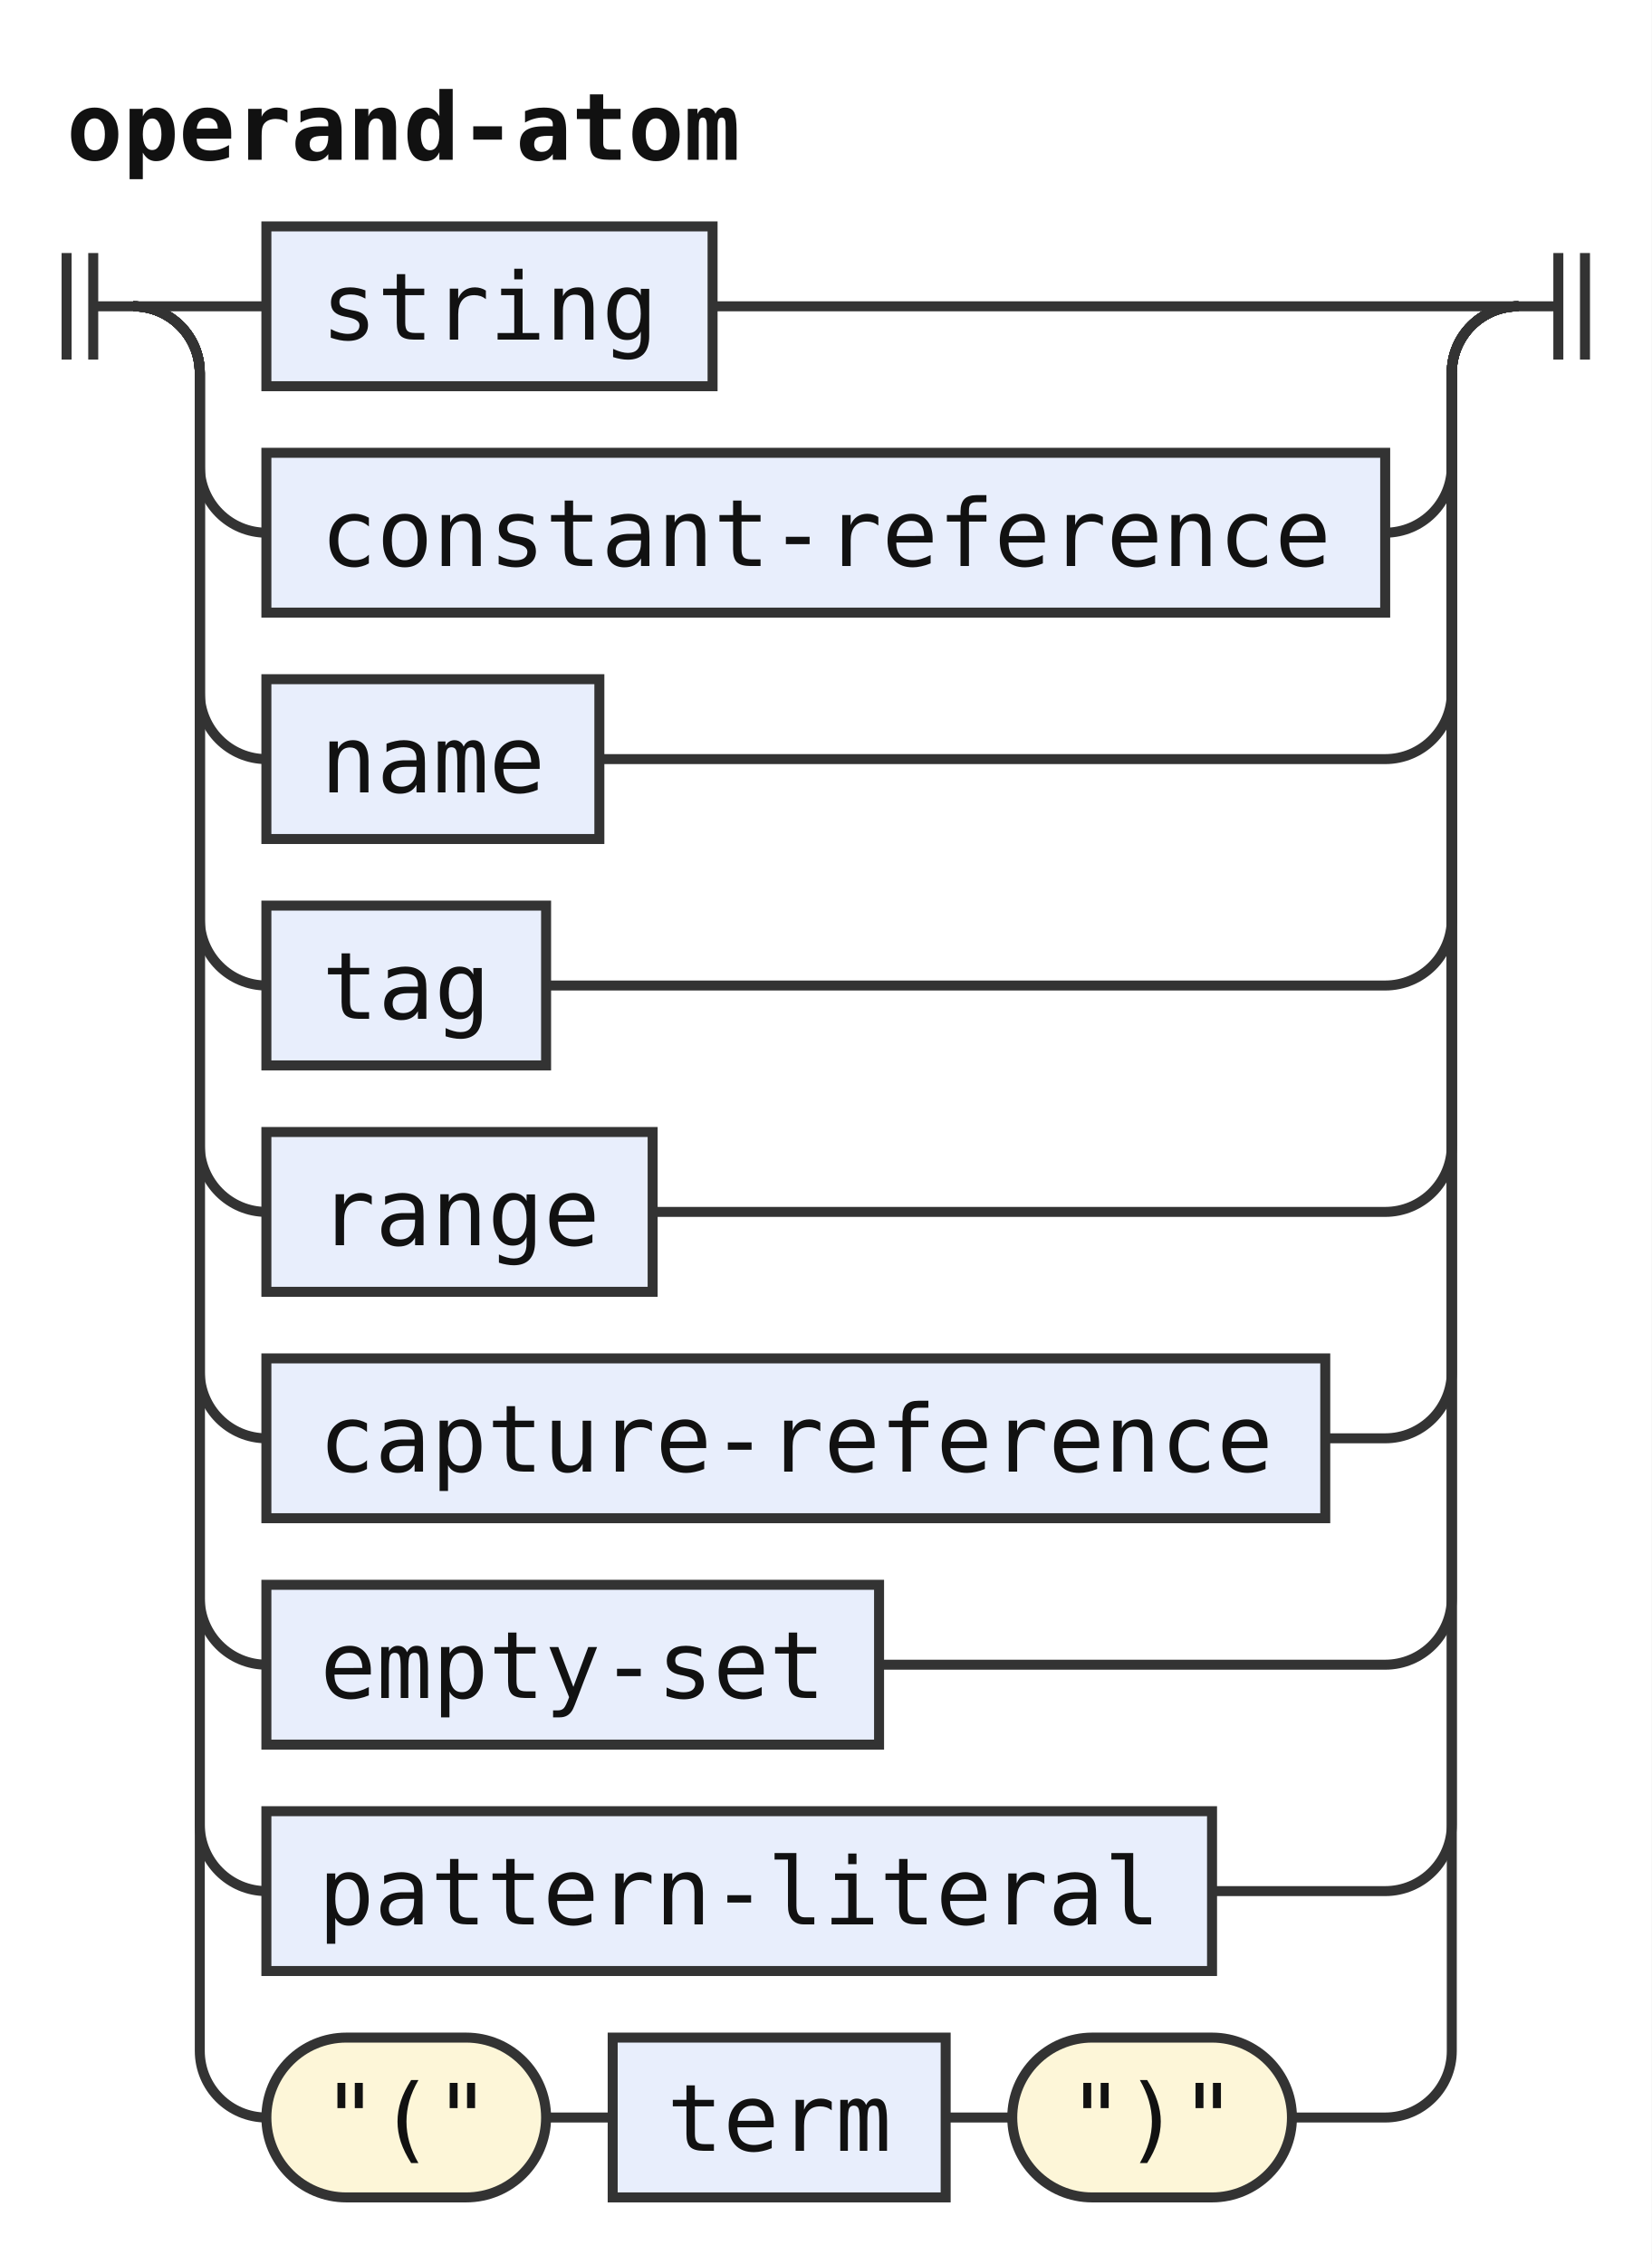
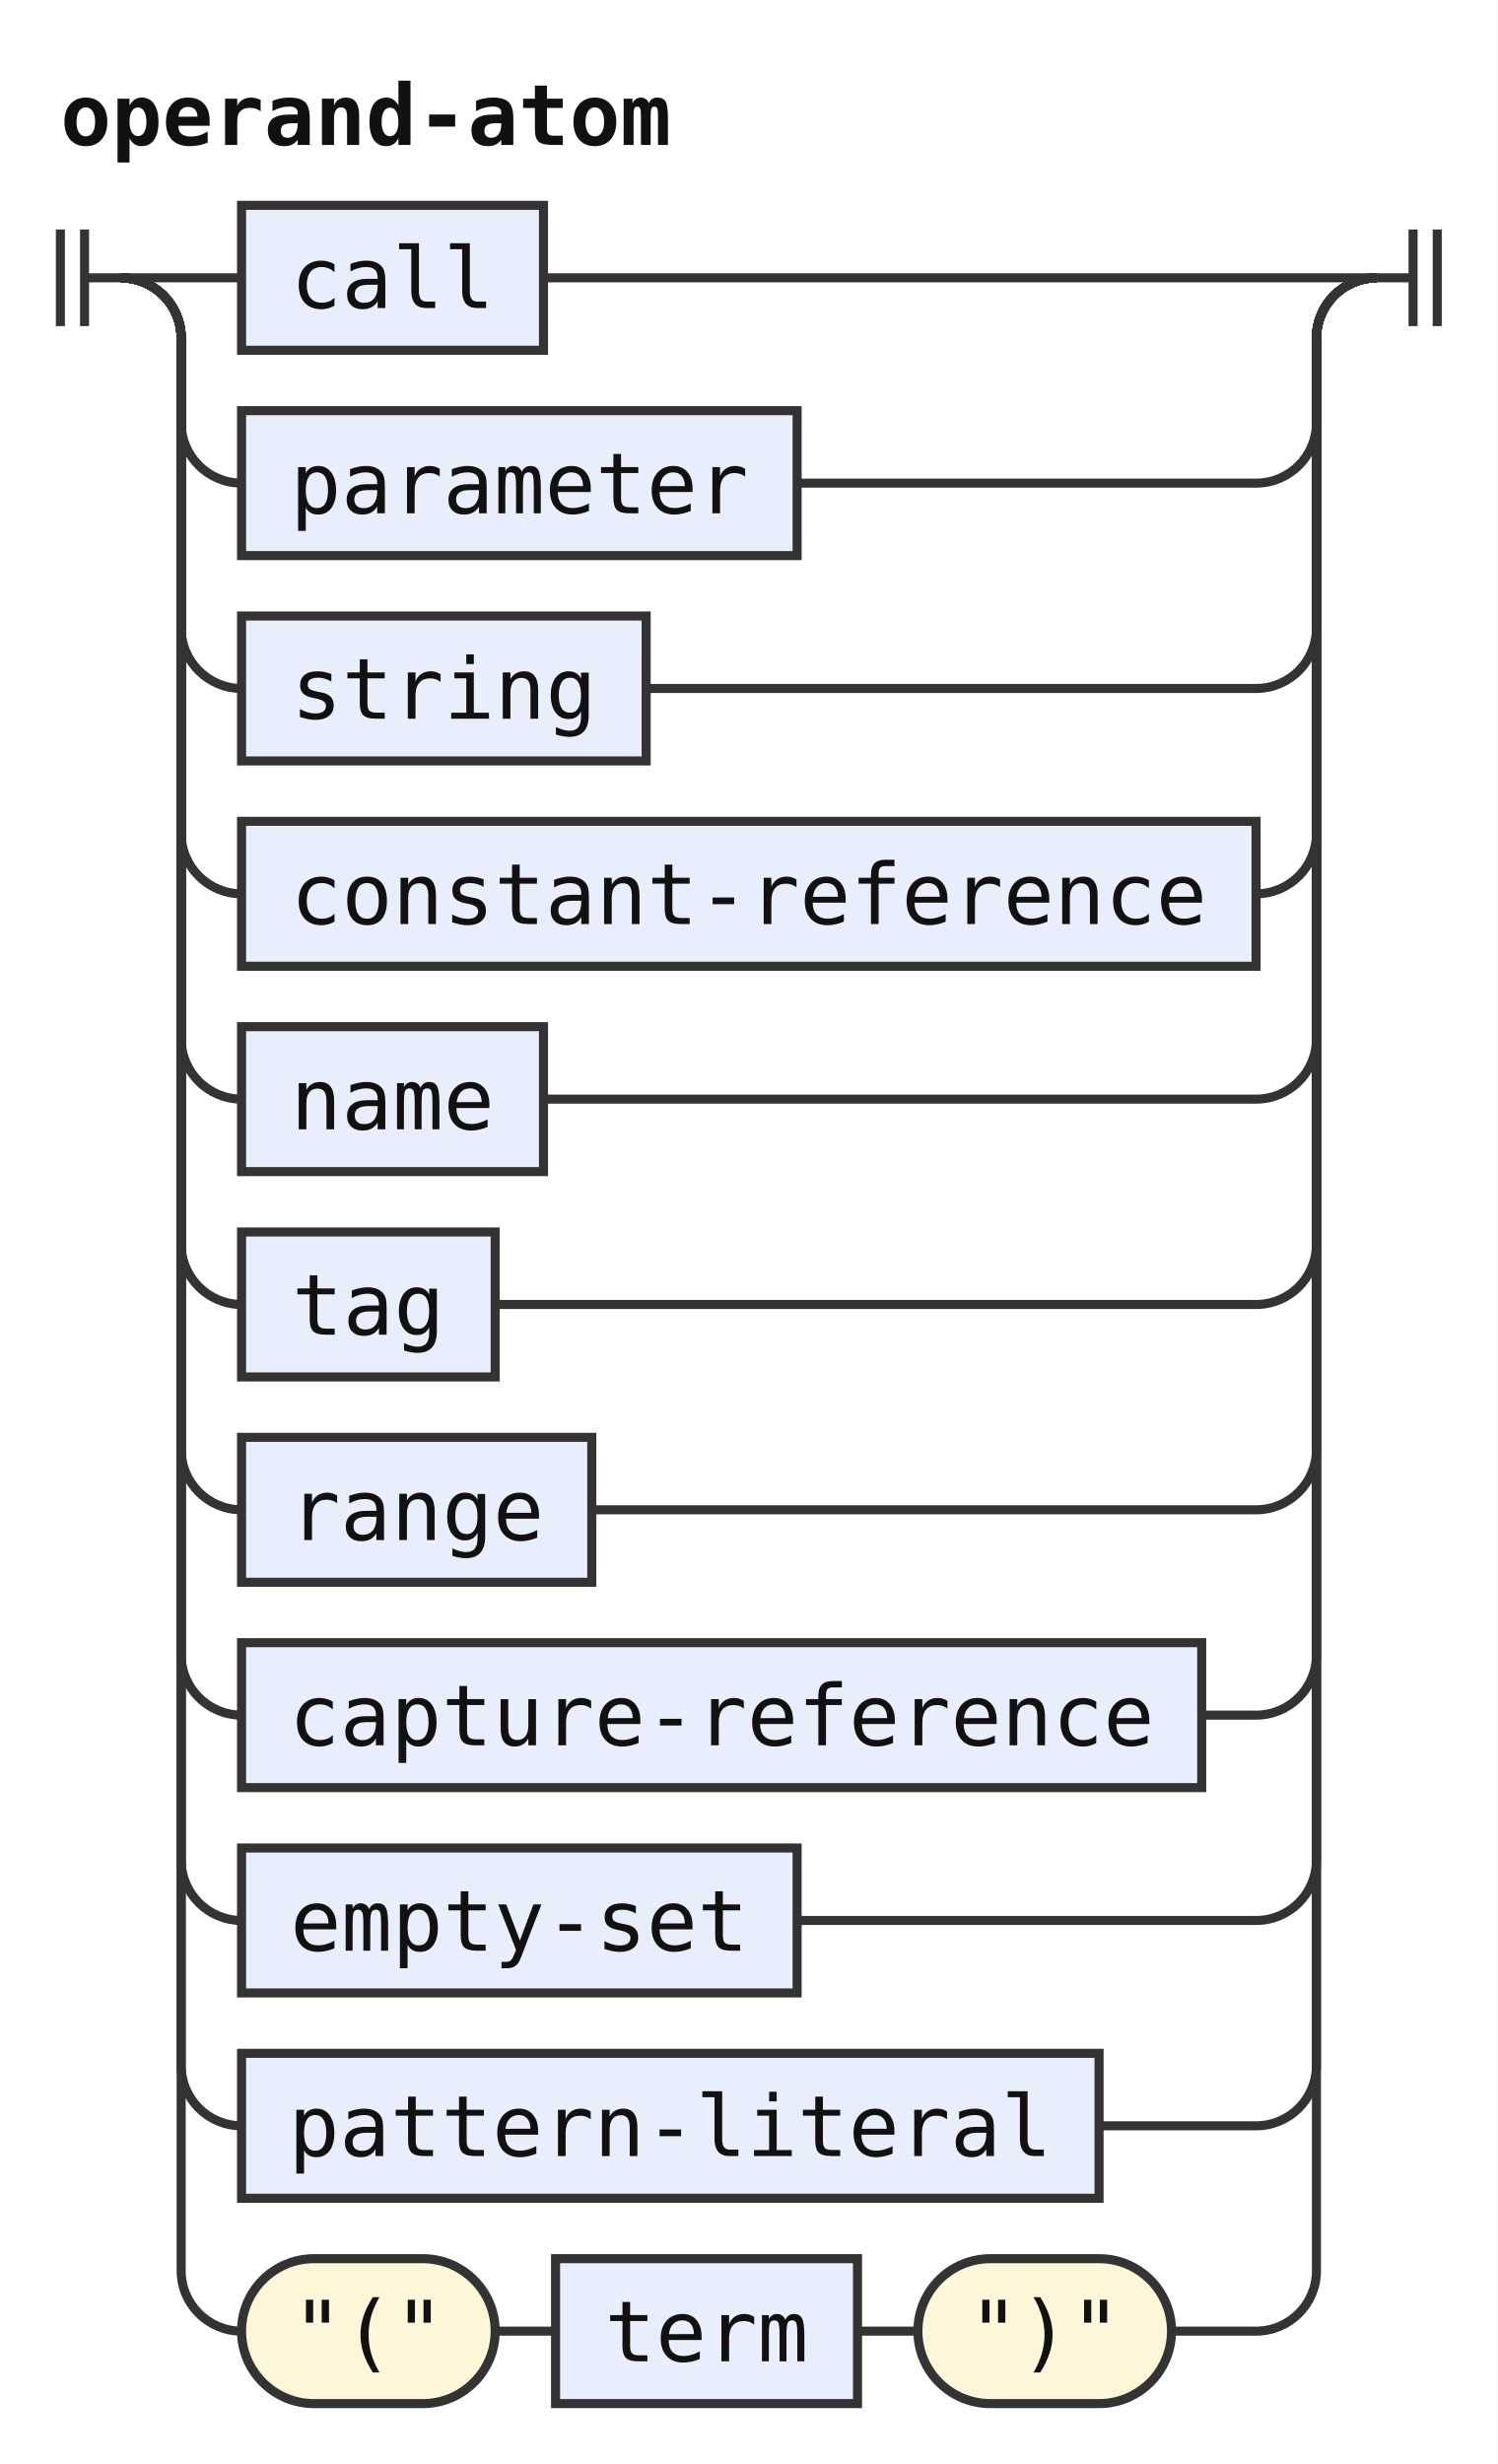
- <svg xmlns="http://www.w3.org/2000/svg" width="248" height="340" viewBox="0 0 248 340" role="img" aria-label="Railroad diagram of the rule operand-atom">
+ <svg xmlns="http://www.w3.org/2000/svg" width="248" height="408" viewBox="0 0 248 408" role="img" aria-label="Railroad diagram of the rule operand-atom">
  <style>path{fill:none;stroke:#333;stroke-width:1.5}.rule rect{fill:#e8eefc;stroke:#333;stroke-width:1.5}.terminal rect{fill:#fdf6d8;stroke:#333;stroke-width:1.5}text{font-family:ui-monospace,SFMono-Regular,Menlo,Consolas,"DejaVu Sans Mono","Liberation Mono",monospace;font-size:14px;fill:#111;text-anchor:middle}text.label{font-size:12px;font-style:italic;fill:#555;text-anchor:start}text.title{font-weight:bold;text-anchor:start}</style>
  <rect width="100%" height="100%" fill="#fff" />
  <text class="title" x="10" y="24" textLength="100.8" lengthAdjust="spacingAndGlyphs">operand-atom</text>
  <path d="M10 38v16m4 -16v16M14 46h6" />
  <path d="M20 46h20" />
  <g class="rule">
-     <rect x="40" y="34" width="67" height="24" rx="0" />
-     <text x="73.5" y="51" textLength="50.4" lengthAdjust="spacingAndGlyphs">string</text>
+     <rect x="40" y="34" width="50" height="24" rx="0" />
+     <text x="65" y="51" textLength="33.6" lengthAdjust="spacingAndGlyphs">call</text>
  </g>
-   <path d="M107 46H228" />
+   <path d="M90 46H228" />
  <path d="M20 46a10 10 0 0 1 10 10V70a10 10 0 0 0 10 10" />
  <g class="rule">
-     <rect x="40" y="68" width="168" height="24" rx="0" />
-     <text x="124" y="85" textLength="151.2" lengthAdjust="spacingAndGlyphs">constant-reference</text>
+     <rect x="40" y="68" width="92" height="24" rx="0" />
+     <text x="86" y="85" textLength="75.6" lengthAdjust="spacingAndGlyphs">parameter</text>
  </g>
-   <path d="M208 80H208a10 10 0 0 0 10 -10V56a10 10 0 0 1 10 -10" />
+   <path d="M132 80H208a10 10 0 0 0 10 -10V56a10 10 0 0 1 10 -10" />
  <path d="M20 46a10 10 0 0 1 10 10V104a10 10 0 0 0 10 10" />
  <g class="rule">
-     <rect x="40" y="102" width="50" height="24" rx="0" />
-     <text x="65" y="119" textLength="33.6" lengthAdjust="spacingAndGlyphs">name</text>
+     <rect x="40" y="102" width="67" height="24" rx="0" />
+     <text x="73.5" y="119" textLength="50.4" lengthAdjust="spacingAndGlyphs">string</text>
  </g>
-   <path d="M90 114H208a10 10 0 0 0 10 -10V56a10 10 0 0 1 10 -10" />
+   <path d="M107 114H208a10 10 0 0 0 10 -10V56a10 10 0 0 1 10 -10" />
  <path d="M20 46a10 10 0 0 1 10 10V138a10 10 0 0 0 10 10" />
  <g class="rule">
-     <rect x="40" y="136" width="42" height="24" rx="0" />
-     <text x="61" y="153" textLength="25.2" lengthAdjust="spacingAndGlyphs">tag</text>
+     <rect x="40" y="136" width="168" height="24" rx="0" />
+     <text x="124" y="153" textLength="151.2" lengthAdjust="spacingAndGlyphs">constant-reference</text>
  </g>
-   <path d="M82 148H208a10 10 0 0 0 10 -10V56a10 10 0 0 1 10 -10" />
+   <path d="M208 148H208a10 10 0 0 0 10 -10V56a10 10 0 0 1 10 -10" />
  <path d="M20 46a10 10 0 0 1 10 10V172a10 10 0 0 0 10 10" />
  <g class="rule">
-     <rect x="40" y="170" width="58" height="24" rx="0" />
-     <text x="69" y="187" textLength="42" lengthAdjust="spacingAndGlyphs">range</text>
+     <rect x="40" y="170" width="50" height="24" rx="0" />
+     <text x="65" y="187" textLength="33.6" lengthAdjust="spacingAndGlyphs">name</text>
  </g>
-   <path d="M98 182H208a10 10 0 0 0 10 -10V56a10 10 0 0 1 10 -10" />
+   <path d="M90 182H208a10 10 0 0 0 10 -10V56a10 10 0 0 1 10 -10" />
  <path d="M20 46a10 10 0 0 1 10 10V206a10 10 0 0 0 10 10" />
  <g class="rule">
-     <rect x="40" y="204" width="159" height="24" rx="0" />
-     <text x="119.5" y="221" textLength="142.8" lengthAdjust="spacingAndGlyphs">capture-reference</text>
+     <rect x="40" y="204" width="42" height="24" rx="0" />
+     <text x="61" y="221" textLength="25.2" lengthAdjust="spacingAndGlyphs">tag</text>
  </g>
-   <path d="M199 216H208a10 10 0 0 0 10 -10V56a10 10 0 0 1 10 -10" />
+   <path d="M82 216H208a10 10 0 0 0 10 -10V56a10 10 0 0 1 10 -10" />
  <path d="M20 46a10 10 0 0 1 10 10V240a10 10 0 0 0 10 10" />
  <g class="rule">
-     <rect x="40" y="238" width="92" height="24" rx="0" />
-     <text x="86" y="255" textLength="75.6" lengthAdjust="spacingAndGlyphs">empty-set</text>
+     <rect x="40" y="238" width="58" height="24" rx="0" />
+     <text x="69" y="255" textLength="42" lengthAdjust="spacingAndGlyphs">range</text>
  </g>
-   <path d="M132 250H208a10 10 0 0 0 10 -10V56a10 10 0 0 1 10 -10" />
+   <path d="M98 250H208a10 10 0 0 0 10 -10V56a10 10 0 0 1 10 -10" />
  <path d="M20 46a10 10 0 0 1 10 10V274a10 10 0 0 0 10 10" />
  <g class="rule">
-     <rect x="40" y="272" width="142" height="24" rx="0" />
-     <text x="111" y="289" textLength="126" lengthAdjust="spacingAndGlyphs">pattern-literal</text>
+     <rect x="40" y="272" width="159" height="24" rx="0" />
+     <text x="119.5" y="289" textLength="142.8" lengthAdjust="spacingAndGlyphs">capture-reference</text>
  </g>
-   <path d="M182 284H208a10 10 0 0 0 10 -10V56a10 10 0 0 1 10 -10" />
+   <path d="M199 284H208a10 10 0 0 0 10 -10V56a10 10 0 0 1 10 -10" />
  <path d="M20 46a10 10 0 0 1 10 10V308a10 10 0 0 0 10 10" />
+   <g class="rule">
+     <rect x="40" y="306" width="92" height="24" rx="0" />
+     <text x="86" y="323" textLength="75.6" lengthAdjust="spacingAndGlyphs">empty-set</text>
+   </g>
+   <path d="M132 318H208a10 10 0 0 0 10 -10V56a10 10 0 0 1 10 -10" />
+   <path d="M20 46a10 10 0 0 1 10 10V342a10 10 0 0 0 10 10" />
+   <g class="rule">
+     <rect x="40" y="340" width="142" height="24" rx="0" />
+     <text x="111" y="357" textLength="126" lengthAdjust="spacingAndGlyphs">pattern-literal</text>
+   </g>
+   <path d="M182 352H208a10 10 0 0 0 10 -10V56a10 10 0 0 1 10 -10" />
+   <path d="M20 46a10 10 0 0 1 10 10V376a10 10 0 0 0 10 10" />
  <g class="terminal">
-     <rect x="40" y="306" width="42" height="24" rx="12" />
-     <text x="61" y="323" textLength="25.2" lengthAdjust="spacingAndGlyphs">"("</text>
+     <rect x="40" y="374" width="42" height="24" rx="12" />
+     <text x="61" y="391" textLength="25.2" lengthAdjust="spacingAndGlyphs">"("</text>
  </g>
-   <path d="M82 318h10" />
+   <path d="M82 386h10" />
  <g class="rule">
-     <rect x="92" y="306" width="50" height="24" rx="0" />
-     <text x="117" y="323" textLength="33.6" lengthAdjust="spacingAndGlyphs">term</text>
+     <rect x="92" y="374" width="50" height="24" rx="0" />
+     <text x="117" y="391" textLength="33.6" lengthAdjust="spacingAndGlyphs">term</text>
  </g>
-   <path d="M142 318h10" />
+   <path d="M142 386h10" />
  <g class="terminal">
-     <rect x="152" y="306" width="42" height="24" rx="12" />
-     <text x="173" y="323" textLength="25.2" lengthAdjust="spacingAndGlyphs">")"</text>
+     <rect x="152" y="374" width="42" height="24" rx="12" />
+     <text x="173" y="391" textLength="25.2" lengthAdjust="spacingAndGlyphs">")"</text>
  </g>
-   <path d="M194 318H208a10 10 0 0 0 10 -10V56a10 10 0 0 1 10 -10" />
+   <path d="M194 386H208a10 10 0 0 0 10 -10V56a10 10 0 0 1 10 -10" />
  <path d="M228 46h6m0 -8v16m4 -16v16" />
</svg>
